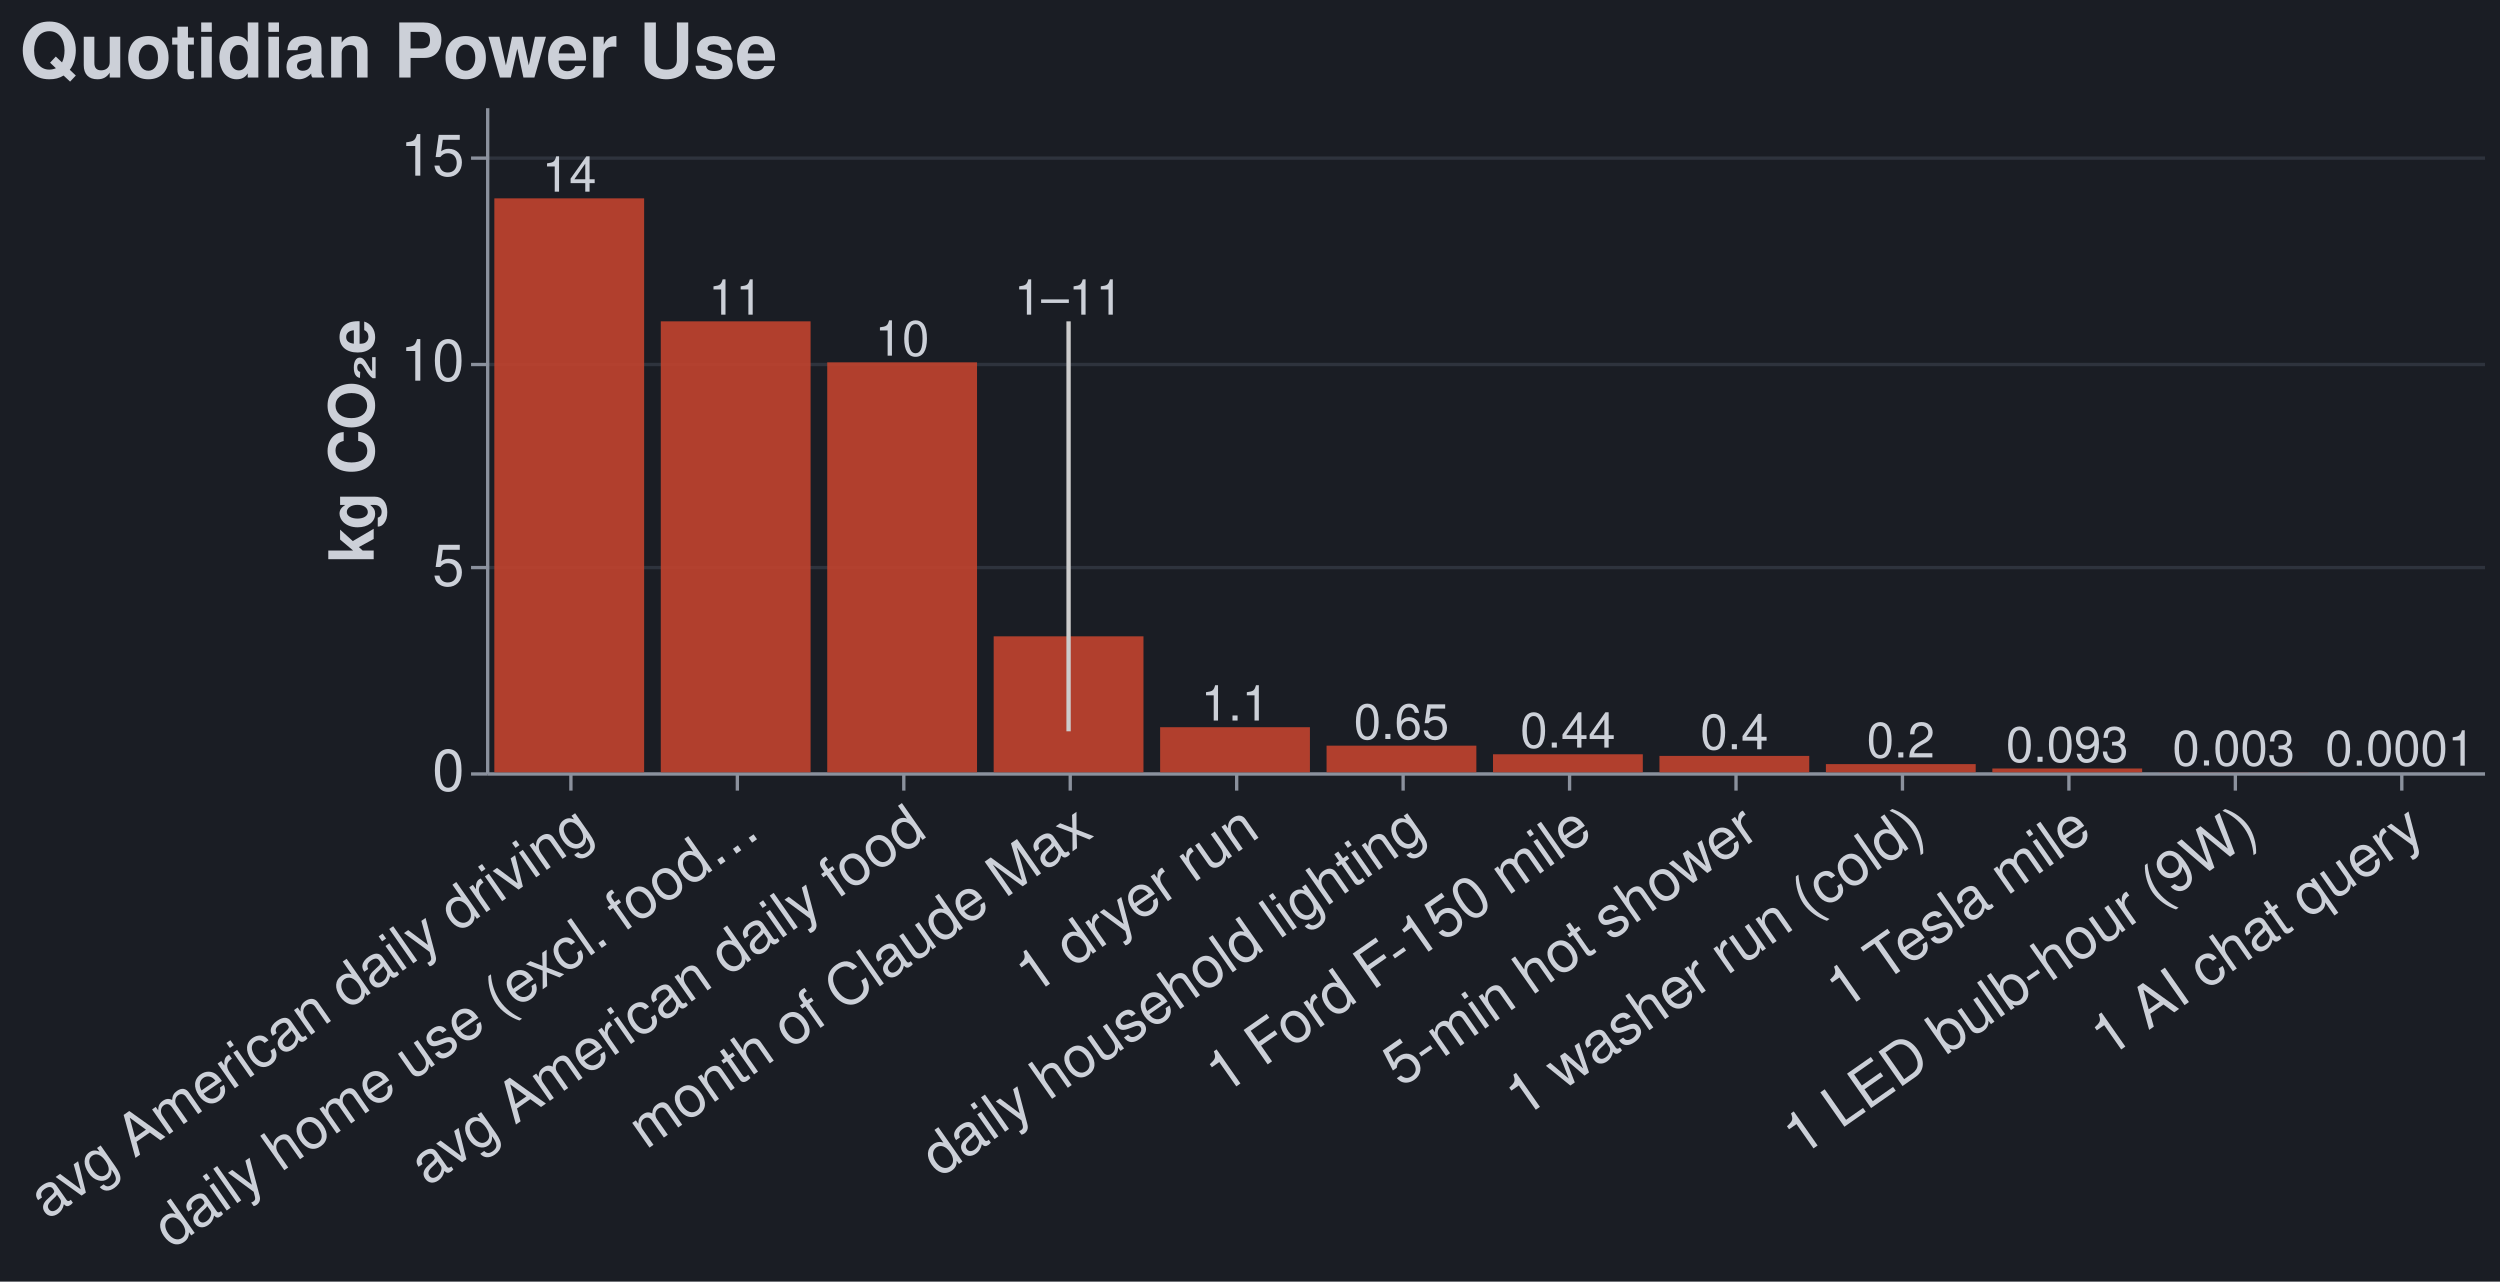
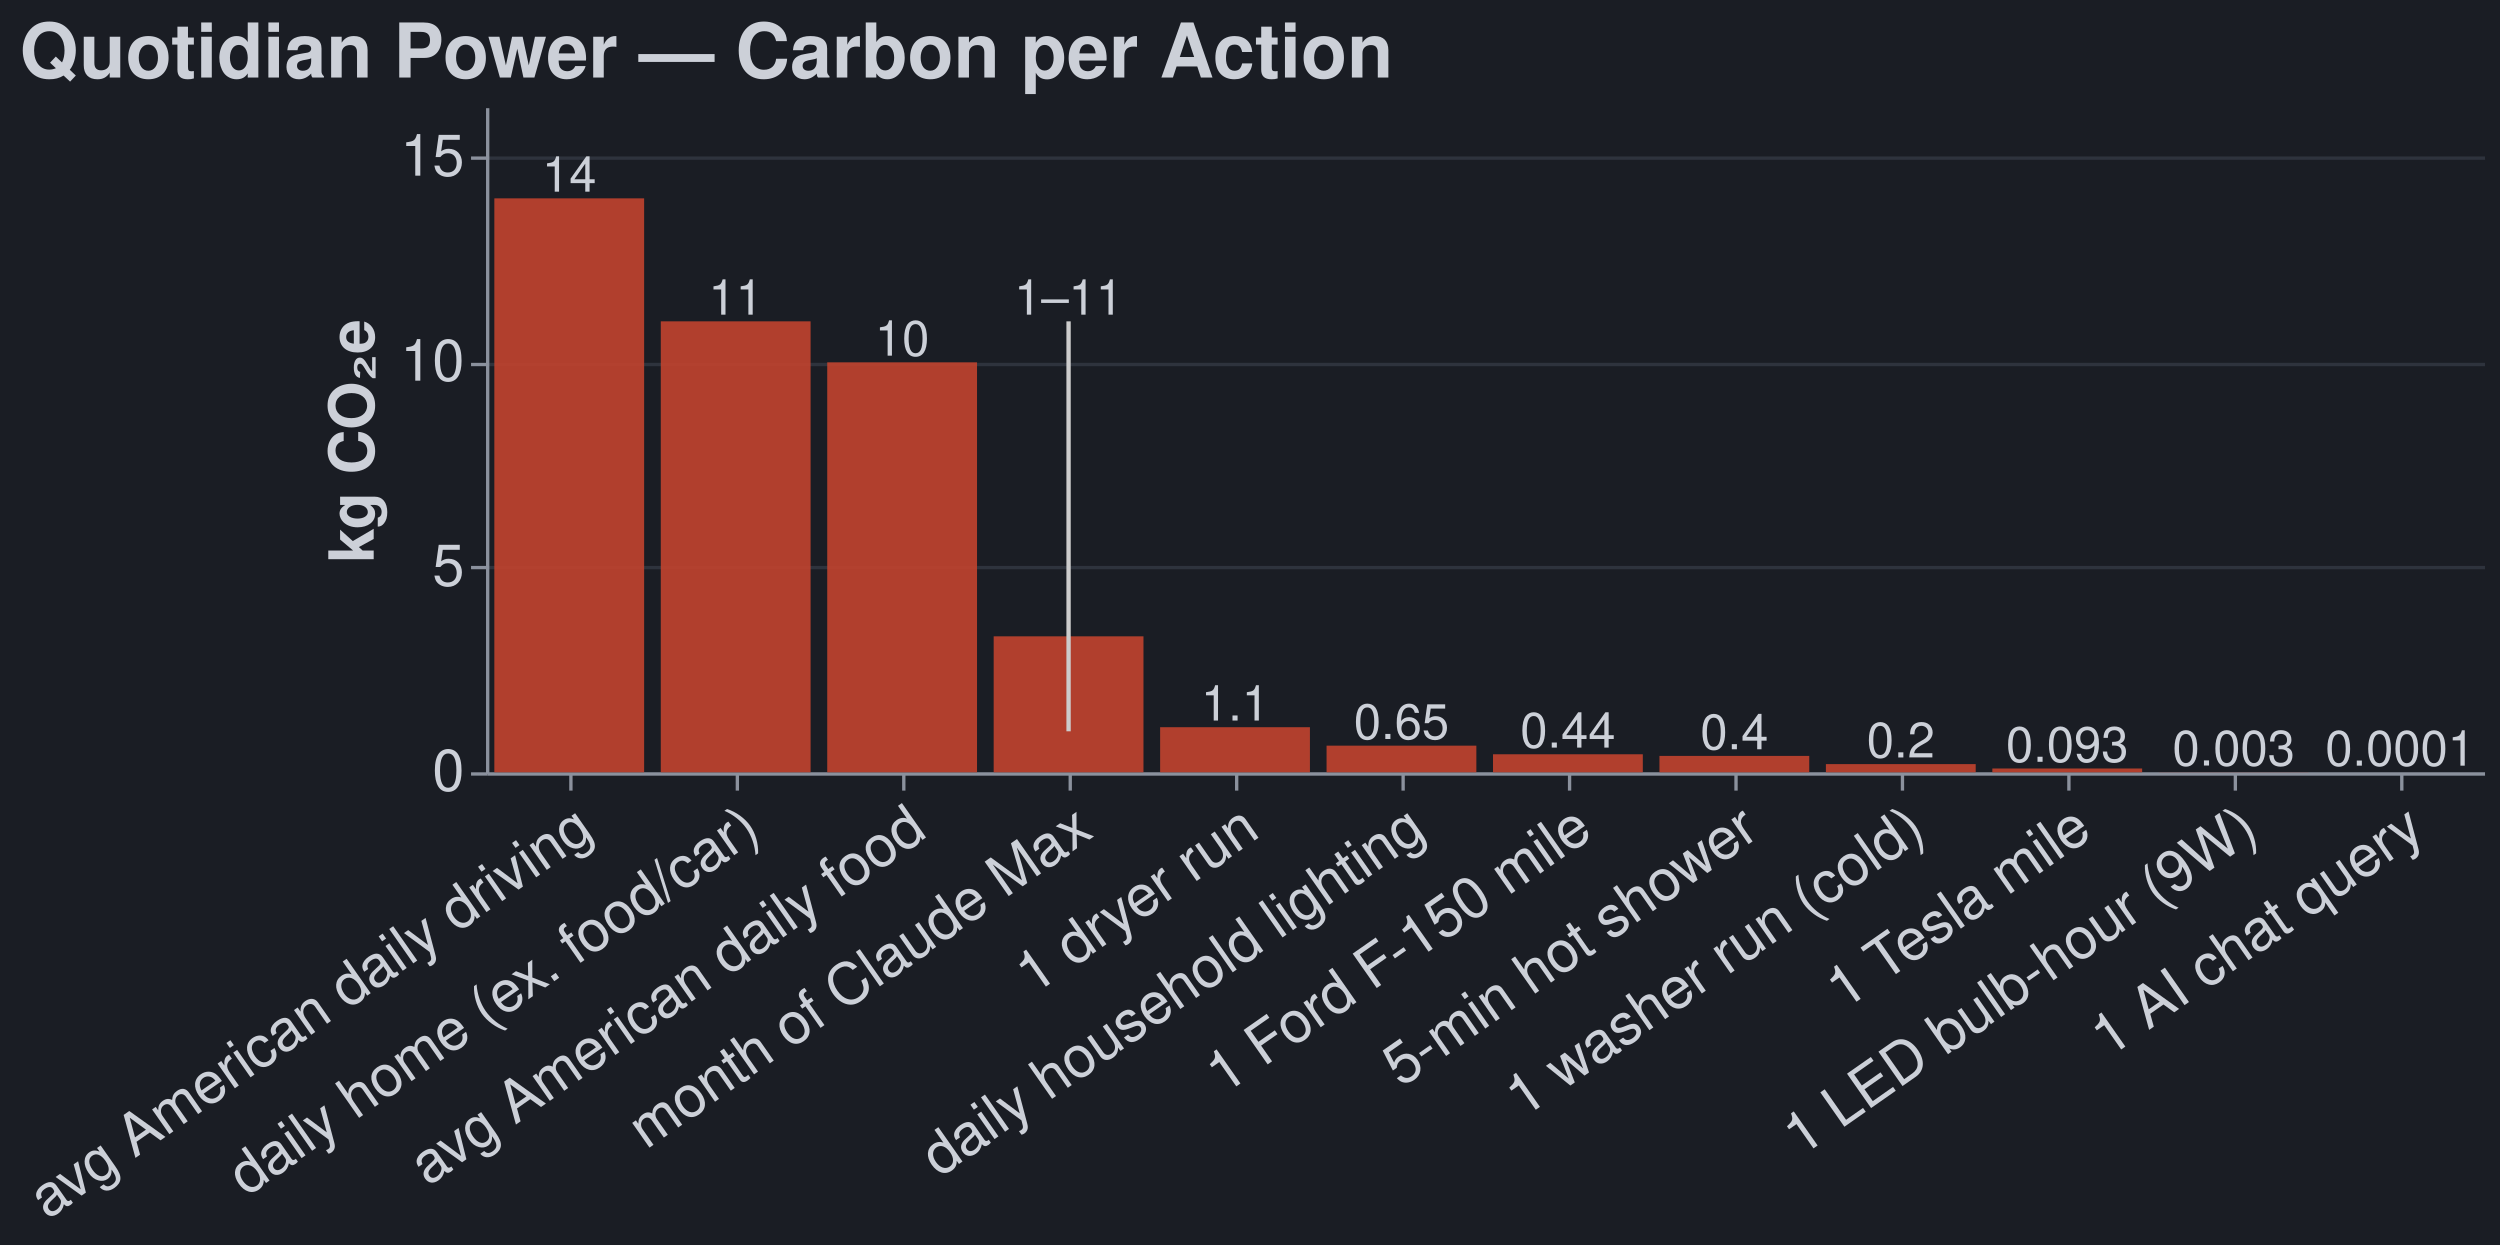
- <svg xmlns="http://www.w3.org/2000/svg" version="1.1" class="marks" width="751" height="385" viewBox="0 0 751 385">
-   <rect width="751" height="385" fill="#1a1d24" />
+ <svg xmlns="http://www.w3.org/2000/svg" version="1.1" class="marks" width="751" height="374" viewBox="0 0 751 374">
+   <rect width="751" height="374" fill="#1a1d24" />
  <g fill="none" stroke-miterlimit="10" transform="translate(146,32)">
    <g class="mark-group role-frame root" role="graphics-object" aria-roledescription="group mark container">
      <g transform="translate(0,0)">
        <path class="background" aria-hidden="true" d="M0,0h600v200h-600Z" />
        <g>
          <g class="mark-group role-axis" aria-hidden="true">
            <g transform="translate(0.5,0.5)">
              <path class="background" aria-hidden="true" d="M0,0h0v0h0Z" pointer-events="none" />
              <g>
                <g class="mark-rule role-axis-grid" pointer-events="none">
                  <line transform="translate(0,200)" x2="600" y2="0" stroke="#2e333d" stroke-width="1" opacity="1" />
                  <line transform="translate(0,138)" x2="600" y2="0" stroke="#2e333d" stroke-width="1" opacity="1" />
                  <line transform="translate(0,77)" x2="600" y2="0" stroke="#2e333d" stroke-width="1" opacity="1" />
                  <line transform="translate(0,15)" x2="600" y2="0" stroke="#2e333d" stroke-width="1" opacity="1" />
                </g>
              </g>
              <path class="foreground" aria-hidden="true" d="" pointer-events="none" display="none" />
            </g>
          </g>
-           <g class="mark-group role-axis" role="graphics-symbol" aria-roledescription="axis" aria-label="X-axis for a discrete scale with 12 values: avg American daily driving, daily home use (excl. food/driving), avg American daily food, month of Claude Max, 1 dryer run, ending with 1 AI chat query">
+           <g class="mark-group role-axis" role="graphics-symbol" aria-roledescription="axis" aria-label="X-axis for a discrete scale with 12 values: avg American daily driving, daily home (ex. food/car), avg American daily food, month of Claude Max, 1 dryer run, ending with 1 AI chat query">
            <g transform="translate(0.5,200.5)">
              <path class="background" aria-hidden="true" d="M0,0h0v0h0Z" pointer-events="none" />
              <g>
                <g class="mark-rule role-axis-tick" pointer-events="none">
                  <line transform="translate(25,0)" x2="0" y2="5" stroke="#8b919d" stroke-width="1" opacity="1" />
                  <line transform="translate(75,0)" x2="0" y2="5" stroke="#8b919d" stroke-width="1" opacity="1" />
                  <line transform="translate(125,0)" x2="0" y2="5" stroke="#8b919d" stroke-width="1" opacity="1" />
                  <line transform="translate(175,0)" x2="0" y2="5" stroke="#8b919d" stroke-width="1" opacity="1" />
                  <line transform="translate(225,0)" x2="0" y2="5" stroke="#8b919d" stroke-width="1" opacity="1" />
                  <line transform="translate(275,0)" x2="0" y2="5" stroke="#8b919d" stroke-width="1" opacity="1" />
                  <line transform="translate(325,0)" x2="0" y2="5" stroke="#8b919d" stroke-width="1" opacity="1" />
                  <line transform="translate(375,0)" x2="0" y2="5" stroke="#8b919d" stroke-width="1" opacity="1" />
                  <line transform="translate(425,0)" x2="0" y2="5" stroke="#8b919d" stroke-width="1" opacity="1" />
                  <line transform="translate(475,0)" x2="0" y2="5" stroke="#8b919d" stroke-width="1" opacity="1" />
                  <line transform="translate(525,0)" x2="0" y2="5" stroke="#8b919d" stroke-width="1" opacity="1" />
                  <line transform="translate(575,0)" x2="0" y2="5" stroke="#8b919d" stroke-width="1" opacity="1" />
                </g>
                <g class="mark-text role-axis-label" pointer-events="none">
                  <text text-anchor="end" transform="translate(24.5,7) rotate(325) translate(0,14)" font-family="system-ui, -apple-system, Segoe UI, Helvetica, Arial, sans-serif" font-size="17.3px" fill="#ccd0d8" opacity="1">avg American daily driving</text>
-                   <text text-anchor="end" transform="translate(74.5,7) rotate(325) translate(0,14)" font-family="system-ui, -apple-system, Segoe UI, Helvetica, Arial, sans-serif" font-size="17.3px" fill="#ccd0d8" opacity="1">daily home use (excl. food…</text>
+                   <text text-anchor="end" transform="translate(74.5,7) rotate(325) translate(0,14)" font-family="system-ui, -apple-system, Segoe UI, Helvetica, Arial, sans-serif" font-size="17.3px" fill="#ccd0d8" opacity="1">daily home (ex. food/car)</text>
                  <text text-anchor="end" transform="translate(124.5,7) rotate(325) translate(0,14)" font-family="system-ui, -apple-system, Segoe UI, Helvetica, Arial, sans-serif" font-size="17.3px" fill="#ccd0d8" opacity="1">avg American daily food</text>
                  <text text-anchor="end" transform="translate(174.5,7) rotate(325) translate(0,14)" font-family="system-ui, -apple-system, Segoe UI, Helvetica, Arial, sans-serif" font-size="17.3px" fill="#ccd0d8" opacity="1">month of Claude Max</text>
                  <text text-anchor="end" transform="translate(224.5,7) rotate(325) translate(0,14)" font-family="system-ui, -apple-system, Segoe UI, Helvetica, Arial, sans-serif" font-size="17.3px" fill="#ccd0d8" opacity="1">1 dryer run</text>
                  <text text-anchor="end" transform="translate(274.5,7) rotate(325) translate(0,14)" font-family="system-ui, -apple-system, Segoe UI, Helvetica, Arial, sans-serif" font-size="17.3px" fill="#ccd0d8" opacity="1">daily household lighting</text>
                  <text text-anchor="end" transform="translate(324.5,7) rotate(325) translate(0,14)" font-family="system-ui, -apple-system, Segoe UI, Helvetica, Arial, sans-serif" font-size="17.3px" fill="#ccd0d8" opacity="1">1 Ford F-150 mile</text>
                  <text text-anchor="end" transform="translate(374.5,7) rotate(325) translate(0,14)" font-family="system-ui, -apple-system, Segoe UI, Helvetica, Arial, sans-serif" font-size="17.3px" fill="#ccd0d8" opacity="1">5-min hot shower</text>
                  <text text-anchor="end" transform="translate(424.5,7) rotate(325) translate(0,14)" font-family="system-ui, -apple-system, Segoe UI, Helvetica, Arial, sans-serif" font-size="17.3px" fill="#ccd0d8" opacity="1">1 washer run (cold)</text>
                  <text text-anchor="end" transform="translate(474.5,7) rotate(325) translate(0,14)" font-family="system-ui, -apple-system, Segoe UI, Helvetica, Arial, sans-serif" font-size="17.3px" fill="#ccd0d8" opacity="1">1 Tesla mile</text>
                  <text text-anchor="end" transform="translate(524.5,7) rotate(325) translate(0,14)" font-family="system-ui, -apple-system, Segoe UI, Helvetica, Arial, sans-serif" font-size="17.3px" fill="#ccd0d8" opacity="1">1 LED bulb-hour (9W)</text>
                  <text text-anchor="end" transform="translate(574.5,7) rotate(325) translate(0,14)" font-family="system-ui, -apple-system, Segoe UI, Helvetica, Arial, sans-serif" font-size="17.3px" fill="#ccd0d8" opacity="1">1 AI chat query</text>
                </g>
                <g class="mark-rule role-axis-domain" pointer-events="none">
                  <line transform="translate(0,0)" x2="600" y2="0" stroke="#8b919d" stroke-width="1" opacity="1" />
                </g>
              </g>
              <path class="foreground" aria-hidden="true" d="" pointer-events="none" display="none" />
            </g>
          </g>
          <g class="mark-group role-axis" role="graphics-symbol" aria-roledescription="axis" aria-label="Y-axis titled 'kg CO₂e' for a linear scale with values from 0 to 16">
            <g transform="translate(0.5,0.5)">
              <path class="background" aria-hidden="true" d="M0,0h0v0h0Z" pointer-events="none" />
              <g>
                <g class="mark-rule role-axis-tick" pointer-events="none">
                  <line transform="translate(0,200)" x2="-5" y2="0" stroke="#8b919d" stroke-width="1" opacity="1" />
                  <line transform="translate(0,138)" x2="-5" y2="0" stroke="#8b919d" stroke-width="1" opacity="1" />
                  <line transform="translate(0,77)" x2="-5" y2="0" stroke="#8b919d" stroke-width="1" opacity="1" />
                  <line transform="translate(0,15)" x2="-5" y2="0" stroke="#8b919d" stroke-width="1" opacity="1" />
                </g>
                <g class="mark-text role-axis-label" pointer-events="none">
                  <text text-anchor="end" transform="translate(-7,205)" font-family="system-ui, -apple-system, Segoe UI, Helvetica, Arial, sans-serif" font-size="17.3px" fill="#ccd0d8" opacity="1">0</text>
                  <text text-anchor="end" transform="translate(-7,143.4236)" font-family="system-ui, -apple-system, Segoe UI, Helvetica, Arial, sans-serif" font-size="17.3px" fill="#ccd0d8" opacity="1">5</text>
                  <text text-anchor="end" transform="translate(-7,81.84729)" font-family="system-ui, -apple-system, Segoe UI, Helvetica, Arial, sans-serif" font-size="17.3px" fill="#ccd0d8" opacity="1">10</text>
                  <text text-anchor="end" transform="translate(-7,20.27094)" font-family="system-ui, -apple-system, Segoe UI, Helvetica, Arial, sans-serif" font-size="17.3px" fill="#ccd0d8" opacity="1">15</text>
                </g>
                <g class="mark-rule role-axis-domain" pointer-events="none">
                  <line transform="translate(0,200)" x2="0" y2="-200" stroke="#8b919d" stroke-width="1" opacity="1" />
                </g>
                <g class="mark-text role-axis-title" pointer-events="none">
                  <text text-anchor="middle" transform="translate(-30.24287,100) rotate(-90) translate(0,-4)" font-family="system-ui, -apple-system, Segoe UI, Helvetica, Arial, sans-serif" font-size="18.7px" font-weight="bold" fill="#ccd0d8" opacity="1">kg CO₂e</text>
                </g>
              </g>
              <path class="foreground" aria-hidden="true" d="" pointer-events="none" display="none" />
            </g>
          </g>
          <g class="mark-rect role-mark layer_0_marks" role="graphics-object" aria-roledescription="rect mark container">
            <path aria-label="item: 1 AI chat query; kg CO₂e: 0.0001" role="graphics-symbol" aria-roledescription="bar" d="M552.5,199.999h45v0.001h-45Z" fill="#c1432e" opacity="0.9" />
            <path aria-label="item: 1 LED bulb-hour (9W); kg CO₂e: 0.003" role="graphics-symbol" aria-roledescription="bar" d="M502.5,199.963h45v0.037h-45Z" fill="#c1432e" opacity="0.9" />
            <path aria-label="item: 1 Tesla mile; kg CO₂e: 0.093" role="graphics-symbol" aria-roledescription="bar" d="M452.5,198.855h45v1.145h-45Z" fill="#c1432e" opacity="0.9" />
            <path aria-label="item: 1 washer run (cold); kg CO₂e: 0.2" role="graphics-symbol" aria-roledescription="bar" d="M402.5,197.537h45v2.463h-45Z" fill="#c1432e" opacity="0.9" />
            <path aria-label="item: 5-min hot shower; kg CO₂e: 0.4" role="graphics-symbol" aria-roledescription="bar" d="M352.5,195.074h45v4.926h-45Z" fill="#c1432e" opacity="0.9" />
            <path aria-label="item: 1 Ford F-150 mile; kg CO₂e: 0.44" role="graphics-symbol" aria-roledescription="bar" d="M302.5,194.581h45v5.419h-45Z" fill="#c1432e" opacity="0.9" />
            <path aria-label="item: daily household lighting; kg CO₂e: 0.65" role="graphics-symbol" aria-roledescription="bar" d="M252.5,191.995h45v8.005h-45Z" fill="#c1432e" opacity="0.9" />
            <path aria-label="item: 1 dryer run; kg CO₂e: 1.1" role="graphics-symbol" aria-roledescription="bar" d="M202.5,186.453h45v13.547h-45Z" fill="#c1432e" opacity="0.9" />
            <path aria-label="item: month of Claude Max; kg CO₂e: 3.31662479036" role="graphics-symbol" aria-roledescription="bar" d="M152.5,159.155h45v40.845h-45Z" fill="#c1432e" opacity="0.9" />
            <path aria-label="item: avg American daily food; kg CO₂e: 10" role="graphics-symbol" aria-roledescription="bar" d="M102.5,76.847h45v123.153h-45Z" fill="#c1432e" opacity="0.9" />
-             <path aria-label="item: daily home use (excl. food/driving); kg CO₂e: 11" role="graphics-symbol" aria-roledescription="bar" d="M52.5,64.532h45v135.468h-45Z" fill="#c1432e" opacity="0.9" />
+             <path aria-label="item: daily home (ex. food/car); kg CO₂e: 11" role="graphics-symbol" aria-roledescription="bar" d="M52.5,64.532h45v135.468h-45Z" fill="#c1432e" opacity="0.9" />
            <path aria-label="item: avg American daily driving; kg CO₂e: 14" role="graphics-symbol" aria-roledescription="bar" d="M2.5,27.586h45v172.414h-45Z" fill="#c1432e" opacity="0.9" />
          </g>
          <g class="mark-rule role-mark layer_1_marks" role="graphics-object" aria-roledescription="rule mark container">
            <line aria-label="item: month of Claude Max; lo: 1; hi: 11" role="graphics-symbol" aria-roledescription="rule mark" transform="translate(175,187.6847)" x2="0" y2="-123.153" stroke="#cccccc" stroke-width="1.3" />
          </g>
          <g class="mark-text role-mark layer_2_marks" role="graphics-object" aria-roledescription="text mark container">
            <text aria-label="item: 1 AI chat query; top: 0.0001; label: 0.0001" role="graphics-symbol" aria-roledescription="text mark" text-anchor="middle" transform="translate(575,197.9988)" font-family="system-ui, -apple-system, Segoe UI, Helvetica, Arial, sans-serif" font-size="14.7px" fill="#ccd0d8">0.0001</text>
            <text aria-label="item: 1 LED bulb-hour (9W); top: 0.003; label: 0.003" role="graphics-symbol" aria-roledescription="text mark" text-anchor="middle" transform="translate(525,197.9631)" font-family="system-ui, -apple-system, Segoe UI, Helvetica, Arial, sans-serif" font-size="14.7px" fill="#ccd0d8">0.003</text>
            <text aria-label="item: 1 Tesla mile; top: 0.093; label: 0.093" role="graphics-symbol" aria-roledescription="text mark" text-anchor="middle" transform="translate(475,196.8547)" font-family="system-ui, -apple-system, Segoe UI, Helvetica, Arial, sans-serif" font-size="14.7px" fill="#ccd0d8">0.093</text>
            <text aria-label="item: 1 washer run (cold); top: 0.2; label: 0.2" role="graphics-symbol" aria-roledescription="text mark" text-anchor="middle" transform="translate(425,195.5369)" font-family="system-ui, -apple-system, Segoe UI, Helvetica, Arial, sans-serif" font-size="14.7px" fill="#ccd0d8">0.2</text>
            <text aria-label="item: 5-min hot shower; top: 0.4; label: 0.4" role="graphics-symbol" aria-roledescription="text mark" text-anchor="middle" transform="translate(375,193.0739)" font-family="system-ui, -apple-system, Segoe UI, Helvetica, Arial, sans-serif" font-size="14.7px" fill="#ccd0d8">0.4</text>
            <text aria-label="item: 1 Ford F-150 mile; top: 0.44; label: 0.44" role="graphics-symbol" aria-roledescription="text mark" text-anchor="middle" transform="translate(325,192.5813)" font-family="system-ui, -apple-system, Segoe UI, Helvetica, Arial, sans-serif" font-size="14.7px" fill="#ccd0d8">0.44</text>
            <text aria-label="item: daily household lighting; top: 0.65; label: 0.65" role="graphics-symbol" aria-roledescription="text mark" text-anchor="middle" transform="translate(275,189.9951)" font-family="system-ui, -apple-system, Segoe UI, Helvetica, Arial, sans-serif" font-size="14.7px" fill="#ccd0d8">0.65</text>
            <text aria-label="item: 1 dryer run; top: 1.1; label: 1.1" role="graphics-symbol" aria-roledescription="text mark" text-anchor="middle" transform="translate(225,184.4532)" font-family="system-ui, -apple-system, Segoe UI, Helvetica, Arial, sans-serif" font-size="14.7px" fill="#ccd0d8">1.1</text>
            <text aria-label="item: month of Claude Max; top: 11; label: 1–11" role="graphics-symbol" aria-roledescription="text mark" text-anchor="middle" transform="translate(175,62.53202)" font-family="system-ui, -apple-system, Segoe UI, Helvetica, Arial, sans-serif" font-size="14.7px" fill="#ccd0d8">1–11</text>
            <text aria-label="item: avg American daily food; top: 10; label: 10" role="graphics-symbol" aria-roledescription="text mark" text-anchor="middle" transform="translate(125,74.84729)" font-family="system-ui, -apple-system, Segoe UI, Helvetica, Arial, sans-serif" font-size="14.7px" fill="#ccd0d8">10</text>
-             <text aria-label="item: daily home use (excl. food/driving); top: 11; label: 11" role="graphics-symbol" aria-roledescription="text mark" text-anchor="middle" transform="translate(75,62.53202)" font-family="system-ui, -apple-system, Segoe UI, Helvetica, Arial, sans-serif" font-size="14.7px" fill="#ccd0d8">11</text>
+             <text aria-label="item: daily home (ex. food/car); top: 11; label: 11" role="graphics-symbol" aria-roledescription="text mark" text-anchor="middle" transform="translate(75,62.53202)" font-family="system-ui, -apple-system, Segoe UI, Helvetica, Arial, sans-serif" font-size="14.7px" fill="#ccd0d8">11</text>
            <text aria-label="item: avg American daily driving; top: 14; label: 14" role="graphics-symbol" aria-roledescription="text mark" text-anchor="middle" transform="translate(25,25.58621)" font-family="system-ui, -apple-system, Segoe UI, Helvetica, Arial, sans-serif" font-size="14.7px" fill="#ccd0d8">14</text>
          </g>
          <g class="mark-group role-title">
            <g transform="translate(-140.131,-26.7)">
              <path class="background" aria-hidden="true" d="M0,0h0v0h0Z" pointer-events="none" />
              <g>
-                 <g class="mark-text role-title-text" role="graphics-symbol" aria-roledescription="title" aria-label="Title text 'Quotidian Power Use'" pointer-events="none">
-                   <text text-anchor="start" transform="translate(0,18)" font-family="system-ui, -apple-system, Segoe UI, Helvetica, Arial, sans-serif" font-size="22.7px" font-weight="bold" fill="#ccd0d8" opacity="1">Quotidian Power Use</text>
+                 <g class="mark-text role-title-text" role="graphics-symbol" aria-roledescription="title" aria-label="Title text 'Quotidian Power — Carbon per Action'" pointer-events="none">
+                   <text text-anchor="start" transform="translate(0,18)" font-family="system-ui, -apple-system, Segoe UI, Helvetica, Arial, sans-serif" font-size="22.7px" font-weight="bold" fill="#ccd0d8" opacity="1">Quotidian Power — Carbon per Action</text>
                </g>
              </g>
              <path class="foreground" aria-hidden="true" d="" pointer-events="none" display="none" />
            </g>
          </g>
        </g>
        <path class="foreground" aria-hidden="true" d="" display="none" />
      </g>
    </g>
  </g>
</svg>
